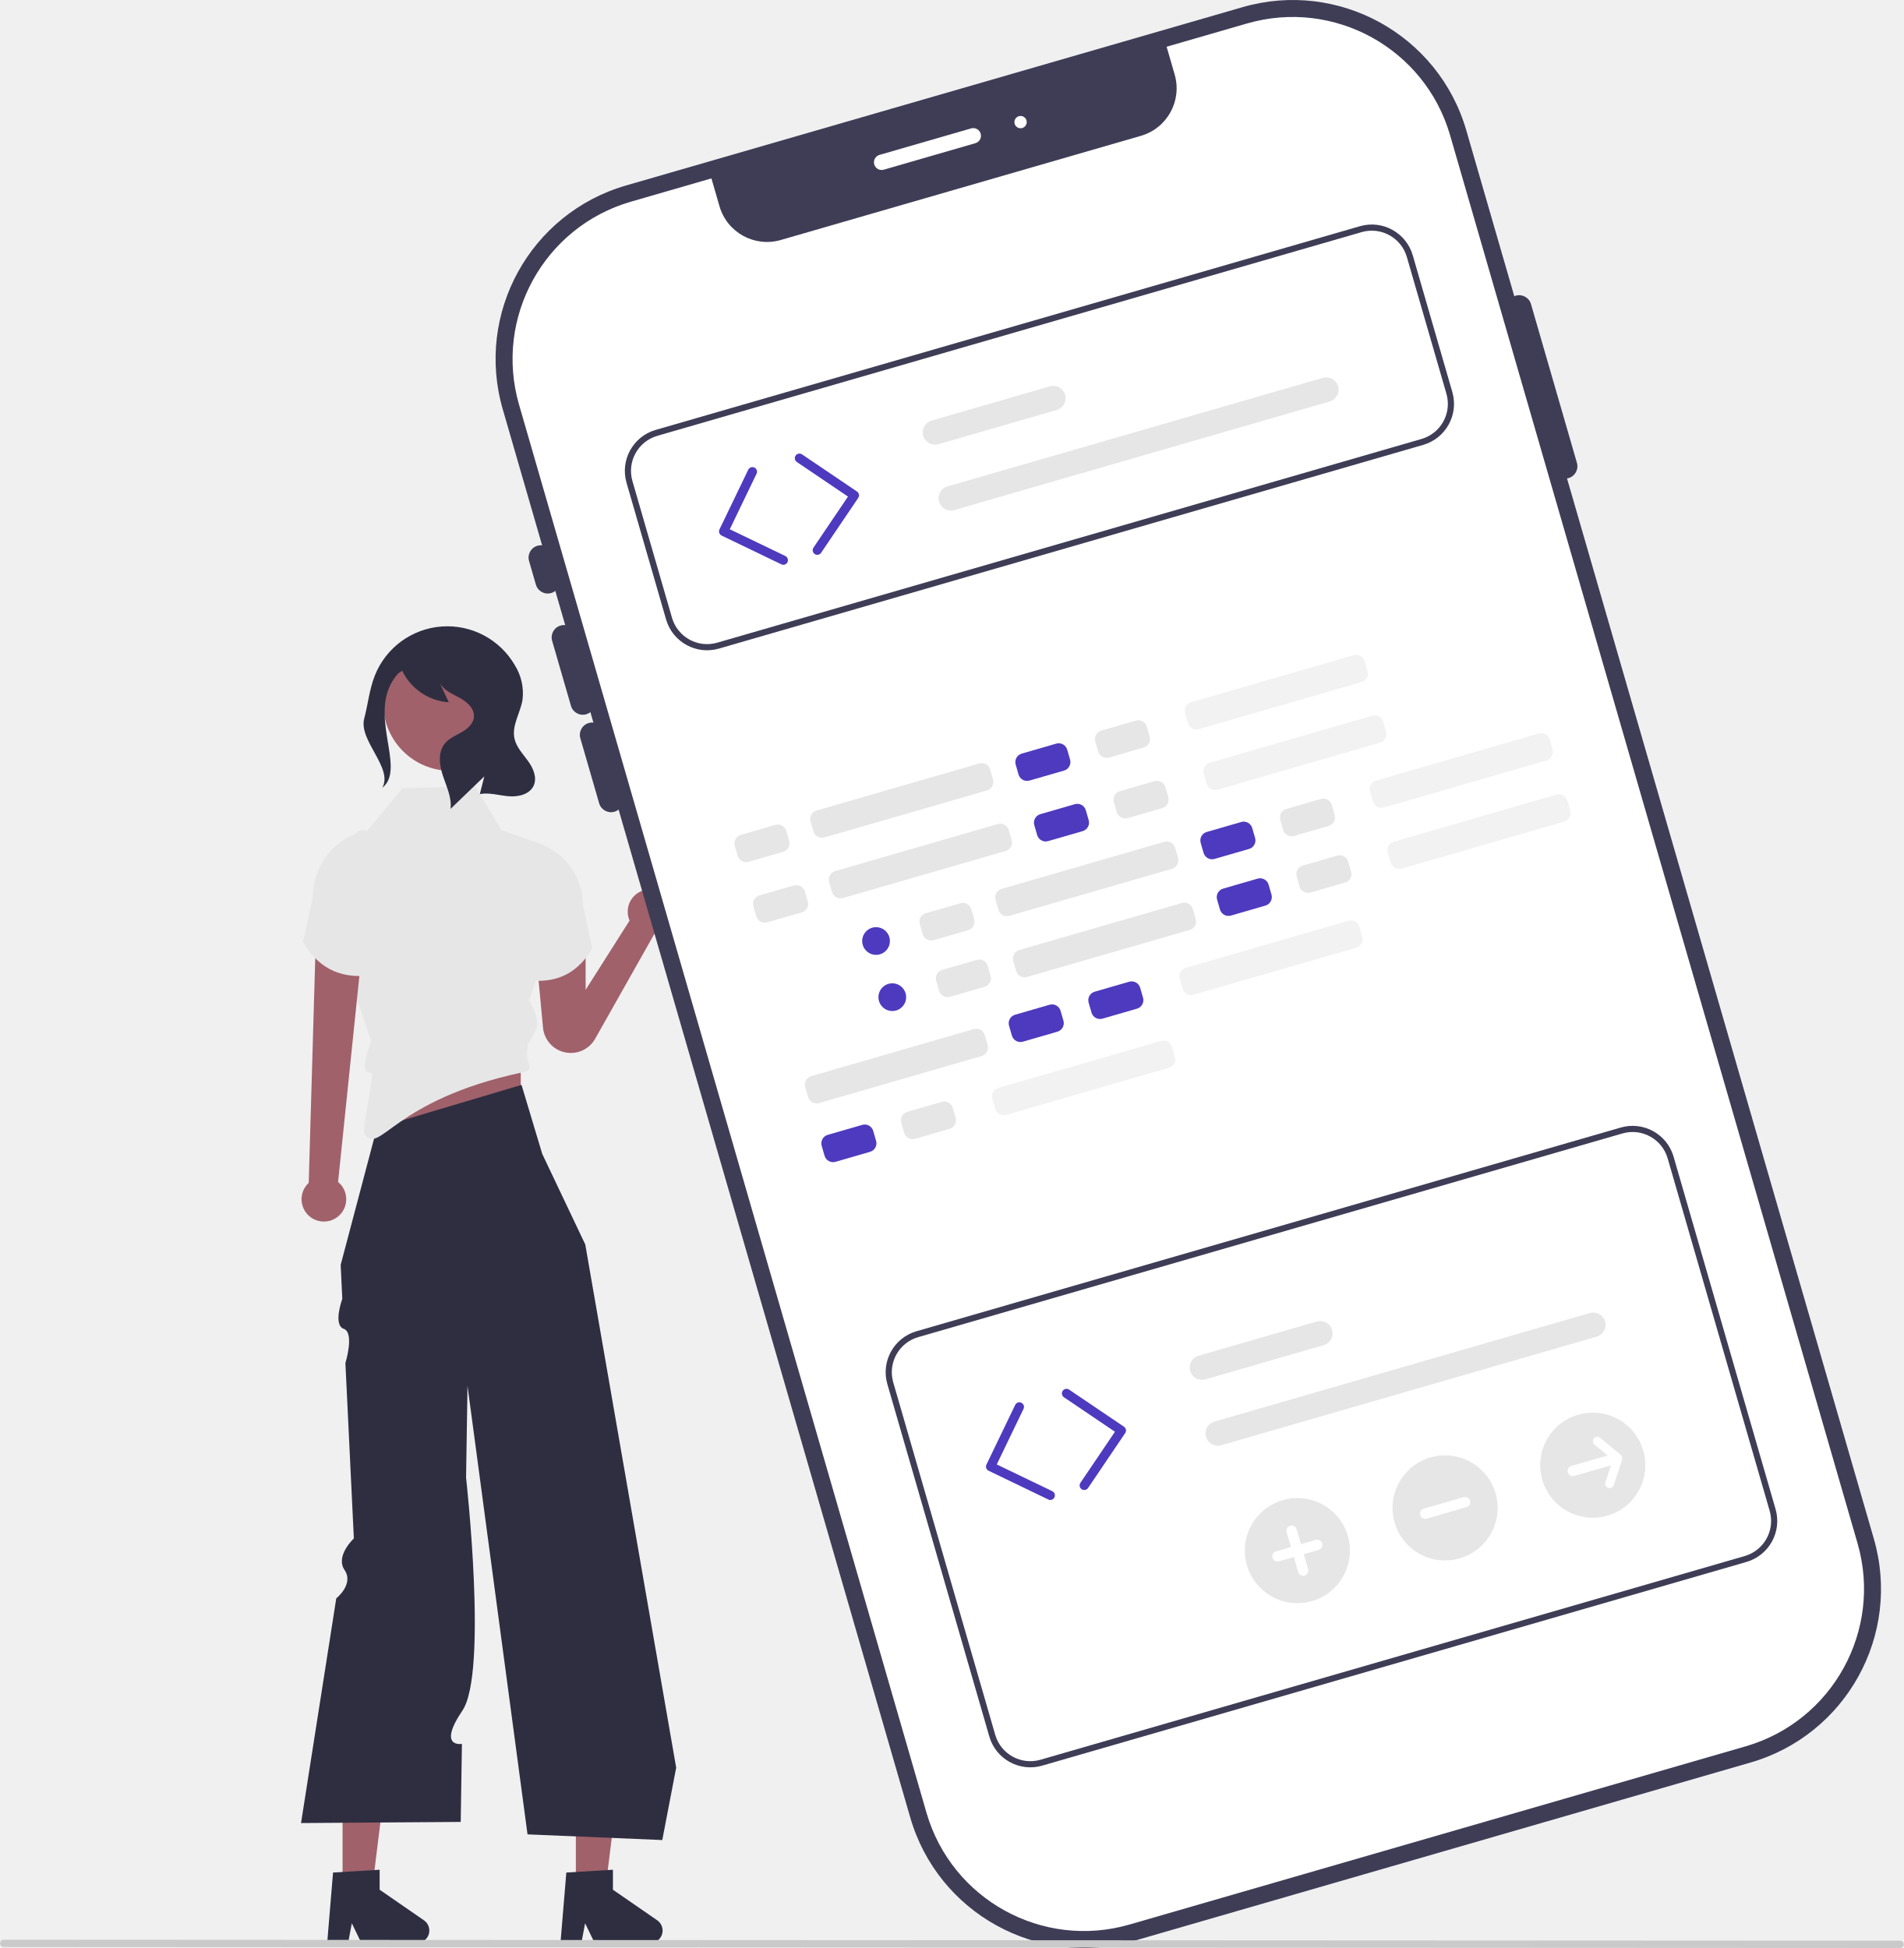
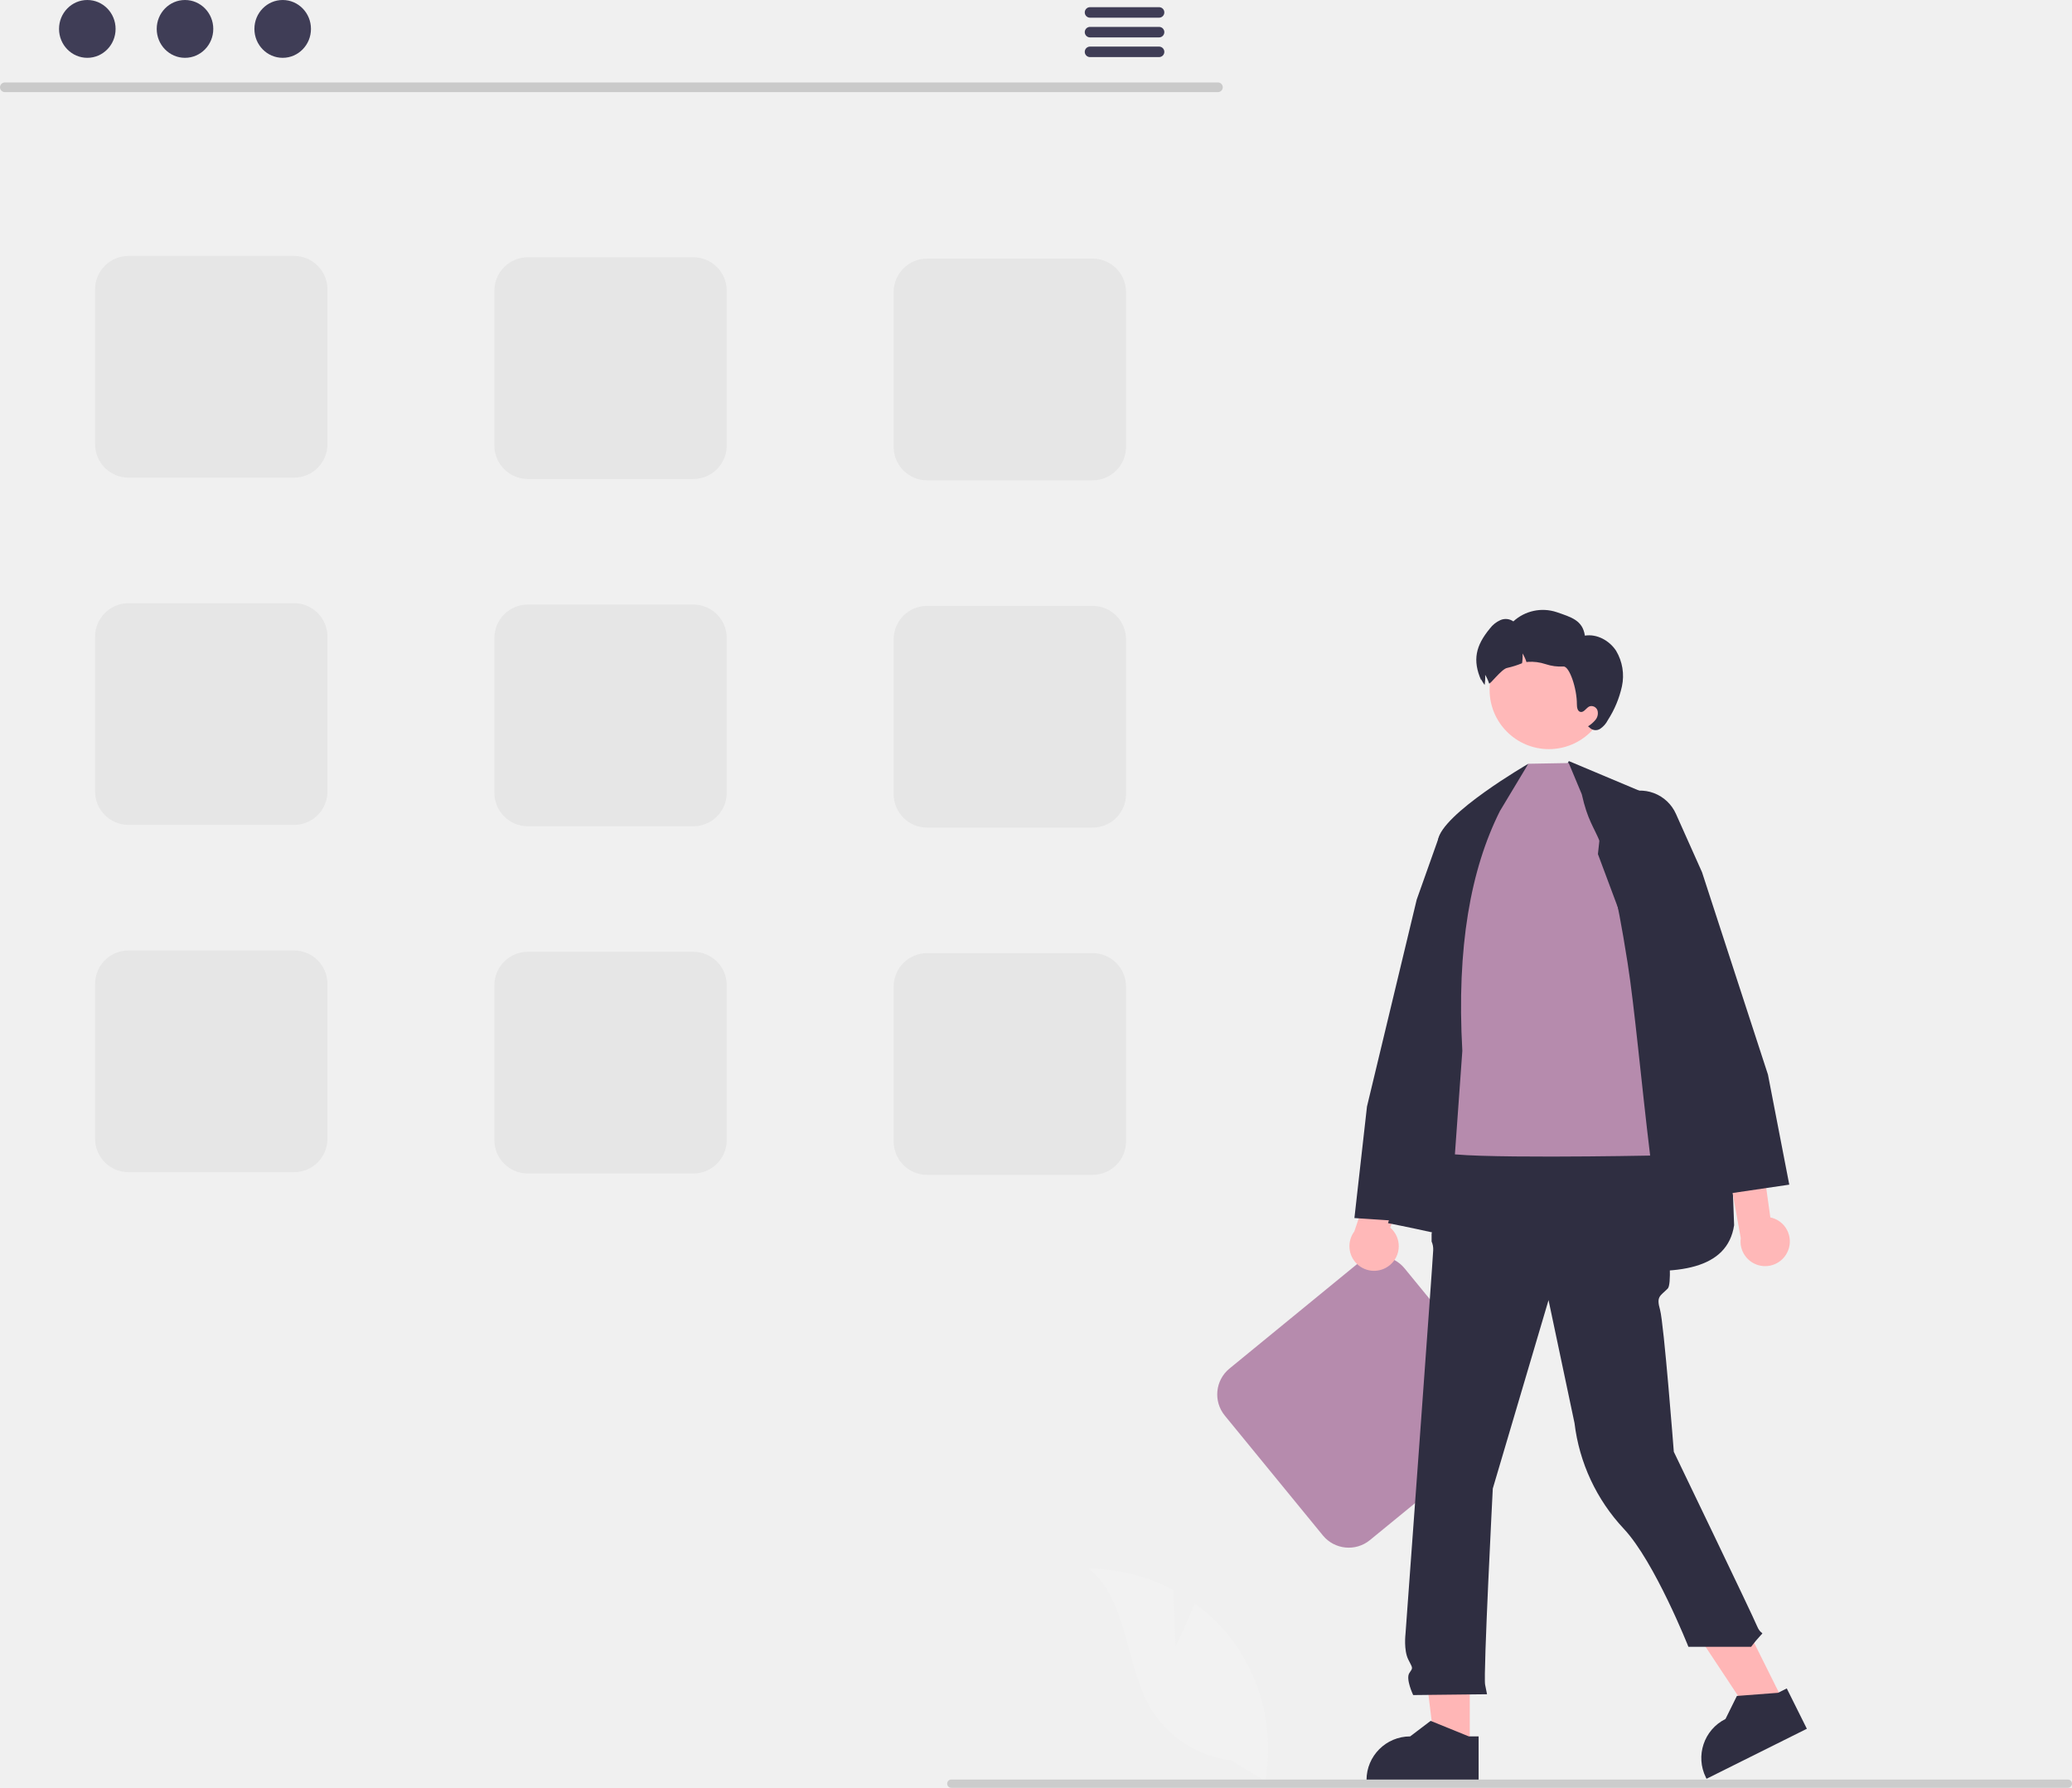
- <svg xmlns="http://www.w3.org/2000/svg" data-name="Layer 1" width="618.726" height="633.214" viewBox="0 0 618.726 633.214">
-   <polygon points="111.33 615.176 120.809 615.176 125.32 578.614 111.33 578.614 111.33 615.176" fill="#a0616a" />
-   <path d="M398.873,742.076l15.144-.904v6.488l14.398,9.944a4.053,4.053,0,0,1-2.303,7.388h-18.029l-3.108-6.418-1.213,6.418h-6.798Z" transform="translate(-290.6368 -133.393)" fill="#2f2e41" />
-   <polygon points="187.143 615.176 196.622 615.176 201.134 578.614 187.143 578.614 187.143 615.176" fill="#a0616a" />
-   <path d="M474.687,742.076l15.144-.904v6.488l14.398,9.944a4.053,4.053,0,0,1-2.303,7.388h-18.029l-3.108-6.418-1.213,6.418h-6.798Z" transform="translate(-290.6368 -133.393)" fill="#2f2e41" />
-   <polygon points="118.834 391.865 169.231 393.128 169.231 338.66 127.834 338.865 118.834 391.865" fill="#a0616a" />
-   <path d="M460.124,486.042l6.737,22.446,13.985,29.442L510.388,707.989l-4.517,23.524-43.795-1.84L442.571,583.864l-.314,20.129-.152,9.743s7.114,63.369-1.179,75.668-.169,10.851-.169,10.851l-.395,25.369-51.892.368,11.448-73.037s5.813-4.59,2.703-9.204,3.014-10.264,3.014-10.264l-2.747-57.018s3.041-9.849-.536-11.129-.47-9.749-.47-9.749l-.532-11.036,11.772-44.512Z" transform="translate(-290.6368 -133.393)" fill="#2f2e41" />
-   <path d="M411.289,472.053l-5.152-15.457-3.68-5.152-1.472-14.721c0-39.747,8.866-33.128,8.866-33.128l11.564-13.979,13.157-.411,10.397-.325,8.644,14.353,12.513,4.416,4.9,25.46-8.948,27.168.395-2.019c4.212,7.776,3.141,8.946-.347,14.785l-.173,2.108c-.41,4.985,3.064,5.844-1.827,6.892-42,9-46,27-51,20-1.113-1.559,3.611-20.161,2-20C406.709,482.484,411.289,472.053,411.289,472.053Z" transform="translate(-290.6368 -133.393)" fill="#e6e6e6" />
-   <circle cx="146.391" cy="228.71" r="21.835" fill="#a0616a" />
-   <path d="M390.969,517.89l2.236-76.92,14.563,6.371-7.26,70.268a7.257,7.257,0,1,1-9.539.28Z" transform="translate(-290.6368 -133.393)" fill="#a0616a" />
-   <path d="M409.589,403.197l-1.694.535a22.322,22.322,0,0,0-15.6,21.286l-3.186,14.587c4.615,7.918,11.437,11.841,20.935,10.922Z" transform="translate(-290.6368 -133.393)" fill="#e6e6e6" />
-   <path d="M509.139,429.747a7.251,7.251,0,1,0-13.899,2.89l-14.28,22.502V441.643l-16.108,1.741,2.255,24.052a9.079,9.079,0,0,0,16.947,3.615l19.303-34.203A7.253,7.253,0,0,0,509.139,429.747Z" transform="translate(-290.6368 -133.393)" fill="#a0616a" />
-   <path d="M463.546,406.814l1.62.512a21.354,21.354,0,0,1,14.924,20.363l3.048,13.955c-4.415,7.574-10.941,11.328-20.027,10.449Z" transform="translate(-290.6368 -133.393)" fill="#e6e6e6" />
-   <path d="M409.001,366.98c1.219-4.642,1.678-9.5,3.44-13.964a25.345,25.345,0,0,1,45.514-3.388,17.264,17.264,0,0,1,2.498,11.226c-.695,4.261-3.518,8.313-2.634,12.54.591,2.827,2.727,5.024,4.422,7.362s3.034,5.431,1.813,8.049c-1.327,2.843-5.012,3.683-8.138,3.416-3.126-.267-6.256-1.276-9.342-.71l1.469-5.758q-5.486,5.281-10.972,10.561c.405-3.664-1.297-7.179-2.471-10.673s-1.721-7.705.605-10.565c1.391-1.71,3.534-2.574,5.447-3.669s3.812-2.735,4.007-4.931c.241-2.715-2.192-4.894-4.581-6.207-2.389-1.313-5.14-2.413-6.481-4.786q1.444,3.099,2.887,6.198a18.243,18.243,0,0,1-15.132-10.247l-1.319.863c-10.965,12.296,3.077,30.72-5.155,37.166C418.493,383.018,407.123,374.128,409.001,366.98Z" transform="translate(-290.6368 -133.393)" fill="#2f2e41" />
-   <rect x="513.818" y="153" width="326" height="594" rx="58.728" transform="translate(-389.0333 72.42474) rotate(-16.13524)" fill="#3f3d56" />
-   <path d="M695.973,141.005l-26.197,7.579,2.618,9.05a16.079,16.079,0,0,1-10.977,19.914L544.374,211.409a16.079,16.079,0,0,1-19.914-10.977l-2.618-9.05-26.197,7.579a53.289,53.289,0,0,0-36.339,65.924L591.739,722.656A53.289,53.289,0,0,0,657.664,758.995l200.328-57.955a53.289,53.289,0,0,0,36.339-65.924L761.897,177.344A53.289,53.289,0,0,0,695.973,141.005Z" transform="translate(-290.6368 -133.393)" fill="#fff" />
-   <path d="M469.748,326.168a4.005,4.005,0,0,1-4.954-2.731l-2.223-7.685a4,4,0,1,1,7.685-2.223l2.223,7.685A4.005,4.005,0,0,1,469.748,326.168Z" transform="translate(-290.6368 -133.393)" fill="#3f3d56" />
-   <path d="M481.148,365.574a4.005,4.005,0,0,1-4.954-2.731l-6.12-21.154a4,4,0,1,1,7.685-2.223l6.12,21.154A4.005,4.005,0,0,1,481.148,365.574Z" transform="translate(-290.6368 -133.393)" fill="#3f3d56" />
-   <path d="M490.313,397.253a4.005,4.005,0,0,1-4.954-2.731l-6.12-21.154a4,4,0,0,1,7.685-2.223l6.12,21.154A4.005,4.005,0,0,1,490.313,397.253Z" transform="translate(-290.6368 -133.393)" fill="#3f3d56" />
-   <path d="M800.39,288.809a4.005,4.005,0,0,1-4.954-2.731l-14.933-51.617a4,4,0,0,1,7.685-2.223l14.933,51.617A4.005,4.005,0,0,1,800.39,288.809Z" transform="translate(-290.6368 -133.393)" fill="#3f3d56" />
-   <path d="M545.628,316.923a1.496,1.496,0,0,1-1.067-.09l-19.404-9.348a1.5,1.5,0,0,1-.7-2.002l9.348-19.404a1.5,1.5,0,1,1,2.703,1.302l-8.697,18.053L545.863,314.131a1.5,1.5,0,0,1-.235,2.792Z" transform="translate(-290.6368 -133.393)" fill="#4e3abf" />
-   <path d="M556.658,313.691a1.5,1.5,0,0,1-1.66-2.281L566.221,294.81l-16.6-11.224a1.5,1.5,0,1,1,1.68-2.485L569.144,293.165a1.499,1.499,0,0,1,.402,2.083L557.482,313.091A1.492,1.492,0,0,1,556.658,313.691Z" transform="translate(-290.6368 -133.393)" fill="#4e3abf" />
-   <path d="M753.17,278.006,524.273,344.227a13.874,13.874,0,0,1-17.164-9.461l-12.862-44.46a13.874,13.874,0,0,1,9.461-17.164l228.897-66.22a13.874,13.874,0,0,1,17.164,9.461l12.862,44.46A13.874,13.874,0,0,1,753.17,278.006Zm-248.906-2.944a11.872,11.872,0,0,0-8.096,14.687l12.862,44.46a11.872,11.872,0,0,0,14.687,8.096l228.897-66.22a11.872,11.872,0,0,0,8.096-14.687l-12.862-44.46a11.872,11.872,0,0,0-14.687-8.096Z" transform="translate(-290.6368 -133.393)" fill="#3f3d56" />
-   <path d="M634.046,266.665l-38.424,11.116a4,4,0,0,1-2.223-7.685L631.823,258.98a4,4,0,0,1,2.223,7.685Z" transform="translate(-290.6368 -133.393)" fill="#e6e6e6" />
-   <path d="M722.772,263.898l-121.997,35.294a4,4,0,0,1-2.223-7.685l121.997-35.294a4,4,0,1,1,2.223,7.685Z" transform="translate(-290.6368 -133.393)" fill="#e6e6e6" />
-   <path d="M632.389,620.909a1.494,1.494,0,0,1-1.067-.09l-19.404-9.348a1.5,1.5,0,0,1-.7-2.002l9.348-19.404a1.5,1.5,0,0,1,2.703,1.302l-8.697,18.053,18.053,8.697a1.5,1.5,0,0,1-.235,2.792Z" transform="translate(-290.6368 -133.393)" fill="#4e3abf" />
-   <path d="M643.419,617.677a1.5,1.5,0,0,1-1.661-2.281L652.982,598.796l-16.6-11.224a1.5,1.5,0,0,1,1.68-2.485l17.843,12.064a1.5,1.5,0,0,1,.403,2.082L644.244,617.077A1.496,1.496,0,0,1,643.419,617.677Z" transform="translate(-290.6368 -133.393)" fill="#4e3abf" />
-   <path d="M858.218,641.116,629.321,707.337a13.874,13.874,0,0,1-17.164-9.461L579.008,583.291a13.874,13.874,0,0,1,9.461-17.164L817.366,499.907a13.874,13.874,0,0,1,17.164,9.461L867.679,623.953A13.874,13.874,0,0,1,858.218,641.116Zm-269.193-73.068a11.872,11.872,0,0,0-8.096,14.687l33.149,114.584a11.872,11.872,0,0,0,14.687,8.096l228.897-66.22a11.872,11.872,0,0,0,8.096-14.687L832.608,509.924a11.872,11.872,0,0,0-14.687-8.096Z" transform="translate(-290.6368 -133.393)" fill="#3f3d56" />
-   <path d="M720.807,570.65l-38.424,11.116a4,4,0,1,1-2.223-7.685l38.424-11.116a4,4,0,0,1,2.223,7.685Z" transform="translate(-290.6368 -133.393)" fill="#e6e6e6" />
-   <path d="M809.533,567.884,687.536,603.178a4,4,0,1,1-2.223-7.685L807.31,560.199a4,4,0,0,1,2.223,7.685Z" transform="translate(-290.6368 -133.393)" fill="#e6e6e6" />
-   <rect x="529.557" y="402.966" width="17.432" height="9.123" rx="2.88" transform="translate(-382.6874 32.24922) rotate(-16.13524)" fill="#e6e6e6" />
-   <rect x="620.843" y="376.557" width="17.432" height="9.123" rx="2.88" transform="translate(-371.7523 56.57772) rotate(-16.13524)" fill="#4e3abf" />
-   <rect x="646.707" y="369.074" width="17.432" height="9.123" rx="2.88" transform="translate(-368.654 63.47079) rotate(-16.13524)" fill="#e6e6e6" />
-   <rect x="553.323" y="389.031" width="60.764" height="9.123" rx="2.88" transform="translate(-377.0251 44.32596) rotate(-16.13524)" fill="#e6e6e6" />
-   <rect x="675.037" y="353.819" width="60.764" height="9.123" rx="2.88" transform="translate(-362.445 76.76396) rotate(-16.13524)" fill="#f2f2f2" />
-   <rect x="535.607" y="422.65" width="17.432" height="9.123" rx="2.88" transform="translate(-387.9193 34.70581) rotate(-16.13524)" fill="#e6e6e6" />
-   <rect x="626.893" y="396.241" width="17.432" height="9.123" rx="2.88" transform="translate(-376.9842 59.03431) rotate(-16.13524)" fill="#4e3abf" />
-   <rect x="652.757" y="388.758" width="17.432" height="9.123" rx="2.88" transform="translate(-373.8859 65.92739) rotate(-16.13524)" fill="#e6e6e6" />
-   <rect x="559.372" y="408.715" width="60.764" height="9.123" rx="2.88" transform="translate(-382.2571 46.78255) rotate(-16.13524)" fill="#e6e6e6" />
-   <rect x="681.086" y="373.502" width="60.764" height="9.123" rx="2.88" transform="matrix(0.96061, -0.27791, 0.27791, 0.96061, -367.6769, 79.22055)" fill="#f2f2f2" />
-   <rect x="589.687" y="428.438" width="17.432" height="9.123" rx="2.88" transform="translate(-387.3977 49.96297) rotate(-16.13524)" fill="#e6e6e6" />
-   <rect x="680.973" y="402.029" width="17.432" height="9.123" rx="2.88" transform="translate(-376.4626 74.29147) rotate(-16.13524)" fill="#4e3abf" />
-   <rect x="706.837" y="394.547" width="17.432" height="9.123" rx="2.88" transform="translate(-373.3643 81.18455) rotate(-16.13524)" fill="#e6e6e6" />
-   <rect x="613.452" y="414.503" width="60.764" height="9.123" rx="2.88" transform="translate(-381.7354 62.03971) rotate(-16.13524)" fill="#e6e6e6" />
-   <rect x="735.167" y="379.291" width="60.764" height="9.123" rx="2.88" transform="matrix(0.96061, -0.27791, 0.27791, 0.96061, -367.1553, 94.47771)" fill="#f2f2f2" />
-   <rect x="557.8" y="500.484" width="17.432" height="9.123" rx="2.88" transform="translate(-408.6757 43.93934) rotate(-16.13524)" fill="#4e3abf" />
-   <rect x="583.664" y="493.002" width="17.432" height="9.123" rx="2.88" transform="translate(-405.5775 50.83241) rotate(-16.13524)" fill="#e6e6e6" />
-   <rect x="612.416" y="479.207" width="60.764" height="9.123" rx="2.88" transform="translate(-399.7579 64.3006) rotate(-16.13524)" fill="#f2f2f2" />
-   <rect x="618.687" y="461.435" width="17.432" height="9.123" rx="2.88" transform="translate(-395.4254 59.32216) rotate(-16.13524)" fill="#4e3abf" />
-   <rect x="644.552" y="453.953" width="17.432" height="9.123" rx="2.88" transform="matrix(0.96061, -0.27791, 0.27791, 0.96061, -392.3271, 66.21523)" fill="#4e3abf" />
-   <rect x="551.59" y="475.37" width="60.764" height="9.123" rx="2.88" transform="translate(-401.0877 47.24542) rotate(-16.13524)" fill="#e6e6e6" />
-   <rect x="673.304" y="440.158" width="60.764" height="9.123" rx="2.88" transform="matrix(0.96061, -0.27791, 0.27791, 0.96061, -386.5075, 79.68342)" fill="#f2f2f2" />
-   <rect x="595.014" y="446.85" width="17.432" height="9.123" rx="2.88" transform="translate(-392.3047 52.16855) rotate(-16.13524)" fill="#e6e6e6" />
-   <rect x="686.299" y="420.441" width="17.432" height="9.123" rx="2.88" transform="translate(-381.3696 76.49705) rotate(-16.13524)" fill="#4e3abf" />
-   <rect x="712.164" y="412.959" width="17.432" height="9.123" rx="2.88" transform="translate(-378.2713 83.39013) rotate(-16.13524)" fill="#e6e6e6" />
-   <rect x="619.202" y="434.376" width="60.764" height="9.123" rx="2.88" transform="translate(-387.0318 64.42031) rotate(-16.13524)" fill="#e6e6e6" />
-   <rect x="740.916" y="399.164" width="60.764" height="9.123" rx="2.88" transform="translate(-372.4516 96.85831) rotate(-16.13524)" fill="#f2f2f2" />
-   <circle cx="289.985" cy="324.137" r="4.5" fill="#4e3abf" />
-   <circle cx="284.705" cy="305.886" r="4.5" fill="#4e3abf" />
-   <path d="M607.633,179.935,577.854,188.55a2.5,2.5,0,0,1-1.39-4.803l29.779-8.615a2.5,2.5,0,1,1,1.39,4.803Z" transform="translate(-290.6368 -133.393)" fill="#fff" />
-   <circle cx="331.671" cy="39.693" r="2" fill="#fff" />
-   <path d="M325.012,765.252a10.947,10.947,0,0,1-.563-2.331.756.756,0,0,1-.013-.176c-.509-4.842,1.99-9.331,4.822-13.887l3.883-6.238a3.439,3.439,0,0,1,6.281,1.086c.211.969.422,1.951.624,2.931,2.09-1.739,4.273-3.349,6.184-4.739q7.57-5.493,15.136-10.999a3.437,3.437,0,0,1,5.41,3.362l-.96,5.566c-1.275,7.385-2.72,15.755-6.138,23.073-.383.838-.792,1.653-1.217,2.423l-.143.259H325.131Z" transform="translate(-290.6368 -133.393)" fill="#f0f0f0" />
-   <path d="M291.821,766.3l616.357.307a1.191,1.191,0,0,0,0-2.381l-616.357-.307a1.191,1.191,0,0,0,0,2.381Z" transform="translate(-290.6368 -133.393)" fill="#cacaca" />
-   <path d="M717.018,653.841a17.079,17.079,0,1,1,11.66-21.152A17.079,17.079,0,0,1,717.018,653.841Z" transform="translate(-290.6368 -133.393)" fill="#e6e6e6" />
-   <path d="M718.277,633.944l-4.855,1.405-1.405-4.855a1.685,1.685,0,1,0-3.237.936l1.405,4.855-4.855,1.405a1.685,1.685,0,0,0,.936,3.237l4.855-1.405,1.405,4.855a1.685,1.685,0,1,0,3.237-.936l-1.405-4.855,4.855-1.405a1.685,1.685,0,0,0-.936-3.237Z" transform="translate(-290.6368 -133.393)" fill="#fff" />
-   <path d="M765.016,639.955a17.079,17.079,0,1,1,11.66-21.152A17.079,17.079,0,0,1,765.016,639.955Z" transform="translate(-290.6368 -133.393)" fill="#e6e6e6" />
-   <path d="M766.275,620.058l-4.855,1.405-3.237.936-4.855,1.405a1.685,1.685,0,0,0,.936,3.237l4.855-1.405,3.237-.936,4.855-1.405a1.685,1.685,0,1,0-.936-3.237Z" transform="translate(-290.6368 -133.393)" fill="#fff" />
-   <path d="M813.015,626.069a17.079,17.079,0,1,1,11.66-21.152A17.079,17.079,0,0,1,813.015,626.069Z" transform="translate(-290.6368 -133.393)" fill="#e6e6e6" />
-   <path d="M817.273,606.214l-6.615-5.443a1.436,1.436,0,1,0-1.825,2.218l4.278,3.52-3.692,1.068-3.237.936-4.855,1.405a1.685,1.685,0,1,0,.936,3.237l4.855-1.405,3.237-.936,3.84-1.111-1.823,5.519a1.436,1.436,0,0,0,2.727.901l2.687-8.134a1.895,1.895,0,0,0-.513-1.775Z" transform="translate(-290.6368 -133.393)" fill="#fff" />
+ <svg xmlns="http://www.w3.org/2000/svg" data-name="Layer 1" width="775.79" height="669.284" viewBox="0 0 775.79 669.284">
+   <path d="M322.208,294.171h-62a12.514,12.514,0,0,1-12.5-12.5v-58a12.514,12.514,0,0,1,12.5-12.5h62a12.514,12.514,0,0,1,12.5,12.5v58A12.514,12.514,0,0,1,322.208,294.171Z" transform="translate(-212.1051 -115.358)" fill="#e6e6e6" />
+   <path d="M471.708,294.671h-62a12.514,12.514,0,0,1-12.5-12.5v-58a12.514,12.514,0,0,1,12.5-12.5h62a12.514,12.514,0,0,1,12.5,12.5v58A12.514,12.514,0,0,1,471.708,294.671Z" transform="translate(-212.1051 -115.358)" fill="#e6e6e6" />
+   <path d="M621.208,295.171h-62a12.514,12.514,0,0,1-12.5-12.5v-58a12.514,12.514,0,0,1,12.5-12.5h62a12.514,12.514,0,0,1,12.5,12.5v58A12.514,12.514,0,0,1,621.208,295.171Z" transform="translate(-212.1051 -115.358)" fill="#e6e6e6" />
+   <path d="M322.208,424.171h-62a12.514,12.514,0,0,1-12.5-12.5v-58a12.514,12.514,0,0,1,12.5-12.5h62a12.514,12.514,0,0,1,12.5,12.5v58A12.514,12.514,0,0,1,322.208,424.171Z" transform="translate(-212.1051 -115.358)" fill="#e6e6e6" />
+   <path d="M471.708,424.671h-62a12.514,12.514,0,0,1-12.5-12.5v-58a12.514,12.514,0,0,1,12.5-12.5h62a12.514,12.514,0,0,1,12.5,12.5v58A12.514,12.514,0,0,1,471.708,424.671Z" transform="translate(-212.1051 -115.358)" fill="#e6e6e6" />
+   <path d="M621.208,425.171h-62a12.514,12.514,0,0,1-12.5-12.5v-58a12.514,12.514,0,0,1,12.5-12.5h62a12.514,12.514,0,0,1,12.5,12.5v58A12.514,12.514,0,0,1,621.208,425.171Z" transform="translate(-212.1051 -115.358)" fill="#e6e6e6" />
+   <path d="M322.208,554.171h-62a12.514,12.514,0,0,1-12.5-12.5v-58a12.514,12.514,0,0,1,12.5-12.5h62a12.514,12.514,0,0,1,12.5,12.5v58A12.514,12.514,0,0,1,322.208,554.171Z" transform="translate(-212.1051 -115.358)" fill="#e6e6e6" />
+   <path d="M471.708,554.671h-62a12.514,12.514,0,0,1-12.5-12.5v-58a12.514,12.514,0,0,1,12.5-12.5h62a12.514,12.514,0,0,1,12.5,12.5v58A12.514,12.514,0,0,1,471.708,554.671Z" transform="translate(-212.1051 -115.358)" fill="#e6e6e6" />
+   <path d="M621.208,555.171h-62a12.514,12.514,0,0,1-12.5-12.5v-58a12.514,12.514,0,0,1,12.5-12.5h62a12.514,12.514,0,0,1,12.5,12.5v58A12.514,12.514,0,0,1,621.208,555.171Z" transform="translate(-212.1051 -115.358)" fill="#e6e6e6" />
+   <path d="M772.983,652.648,725.006,691.92a12.514,12.514,0,0,1-17.59-1.755l-36.738-44.881a12.514,12.514,0,0,1,1.755-17.59l47.976-39.272a12.514,12.514,0,0,1,17.59,1.755l36.738,44.881A12.514,12.514,0,0,1,772.983,652.648Z" transform="translate(-212.1051 -115.358)" fill="#b68bad" />
+   <path d="M652.279,731.528l-.931-20.943a67.64,67.64,0,0,0-31.55-7.986c15.153,12.389,13.259,36.269,23.532,52.929A40.686,40.686,0,0,0,673.166,774.329l12.68,7.764a68.176,68.176,0,0,0-14.37-55.246,65.854,65.854,0,0,0-12.103-11.246C656.337,723.609,652.279,731.528,652.279,731.528Z" transform="translate(-212.1051 -115.358)" fill="#f2f2f2" />
+   <path d="M732.463,588.978a9.175,9.175,0,0,0,.157-14.068l20.741-54.223-16.576,3.511-17.599,52.156A9.225,9.225,0,0,0,732.463,588.978Z" transform="translate(-212.1051 -115.358)" fill="#ffb8b8" />
+   <path d="M723.924,529.597l18.619-77.468,8.001-22.519a14.707,14.707,0,0,1,18.881-8.898l-0.0 0a14.771,14.771,0,0,1,9.423,11.075l2.002,10.534L743.575,572.681l-.085.298-24.271-1.633Z" transform="translate(-212.1051 -115.358)" fill="#2f2e41" />
+   <path d="M799.494,400.265,758.036,484.108,731.808,573.26c55.255,10.775,124.586,33.824,129.577.767C858.31,481.863,848.622,452.465,828.623,412.51Z" transform="translate(-212.1051 -115.358)" fill="#2f2e41" />
+   <polygon points="550.299 654.288 537.282 654.287 531.089 604.078 550.302 604.079 550.299 654.288" fill="#ffb6b6" />
+   <path d="M765.724,782.264l-41.973-.002v-.531a16.338,16.338,0,0,1,16.337-16.337h.001l7.667-5.817,14.305,5.817,3.664 0Z" transform="translate(-212.1051 -115.358)" fill="#2f2e41" />
+   <polygon points="667.919 637.364 656.268 643.17 628.328 600.996 645.523 592.426 667.919 637.364" fill="#ffb6b6" />
+   <path d="M888.624,762.534,851.058,781.257l-.237-.475a16.338,16.338,0,0,1,7.334-21.909l.001-0,4.267-8.626,15.398-1.175,3.279-1.634Z" transform="translate(-212.1051 -115.358)" fill="#2f2e41" />
+   <path d="M756.637,541.612l71.779,2.512,5.367,9.967s5.621,40.779,2.742,43.658-4.318,2.879-2.879,7.917,5.161,53.175,5.161,53.175,29.652,61.504,31.091,65.103,2.879,2.159,1.439,3.599a53.007,53.007,0,0,0-3.599,4.318H844.279s-12.632-31.863-24.194-44.188a70.003,70.003,0,0,1-18.454-39.557l-9.727-46.048L771.031,672.6s-3.599,69.812-2.879,73.411l.72,3.599-27.651.309s-2.879-6.067-1.439-8.226,1.353-1.57-.403-5.103-1.036-9.521-1.036-9.521S748.72,585.515,748.72,583.356a7.179,7.179,0,0,0-.598-3.238V577.187l2.757-10.385Z" transform="translate(-212.1051 -115.358)" fill="#2f2e41" />
+   <path d="M804.352,412.699l-4.886-11.689-15.121.265-15.768,22.304-16.55,69.598s-5.944,50.841,0,53.525,77.921,1.256,77.921,1.256c-3.333-27.456-5.816-55.387-8.434-72.072C812.864,420.741,808.781,432.346,804.352,412.699Z" transform="translate(-212.1051 -115.358)" fill="#b68bad" />
+   <path d="M784.345,401.275s-32.573,18.829-33.847,28.658-5.54,130.128-5.54,130.128l11.519-7.443,3.148-43.845c-2.196-38.96,3.163-67.999,14.058-89.767Z" transform="translate(-212.1051 -115.358)" fill="#2f2e41" />
+   <circle cx="579.93" cy="258.241" r="22.2" fill="#ffb8b8" />
+   <path d="M819.388,372.281a38.605,38.605,0,0,1-5.28,12.65,8.611,8.611,0,0,1-2.88,3.27,3.148,3.148,0,0,1-4-.5l-.54-.44a11.457,11.457,0,0,0,2.8-2.43,3.902,3.902,0,0,0,.75-3.49,2.402,2.402,0,0,0-2.94-1.57c-1.3.51-2.09,2.39-3.45,2.1-1.1-.24-1.33-1.69-1.33-2.83.04-5.96-2.84-14.43-5.07-14.17a17.981,17.981,0,0,1-6.65-.89,17.423,17.423,0,0,0-6.66-.85c-.16.02-.32.05-.49.08a14.747,14.747,0,0,0-1.48-3.23,17.255,17.255,0,0,1-.18,3.66,34.231,34.231,0,0,1-5.54,1.75c-2.06.29-6.59,6.45-6.8,5.82a14.747,14.747,0,0,0-1.48-3.23,17.255,17.255,0,0,1-.18,3.66c-.01.05-.01.09-.02.14-1-1.33-1.61-2.95-1.27-1.71-3.35-7.58-2.05-13.01,3.22-19.4a10.134,10.134,0,0,1,3.95-3.17,4.981,4.981,0,0,1,4.86.48,16.351,16.351,0,0,1,16.22-3.46c5.49,1.91,9.72,3.03,10.56,8.79,4.54-.73,9.21,1.85,11.71,5.7A18.457,18.457,0,0,1,819.388,372.281Z" transform="translate(-212.1051 -115.358)" fill="#2f2e41" />
+   <path d="M881.595,583.5a9.175,9.175,0,0,0-6.652-12.397l-8.004-57.5-12.823,11.075,9.758,54.173a9.225,9.225,0,0,0,17.721,4.649Z" transform="translate(-212.1051 -115.358)" fill="#ffb8b8" />
+   <path d="M857.968,562.388,810.392,435.094l1.163-10.66a14.772,14.772,0,0,1,8.518-11.786,14.706,14.706,0,0,1,19.526,7.377l9.772,21.854,24.684,75.761,7.981,41.2Z" transform="translate(-212.1051 -115.358)" fill="#2f2e41" />
+   <path d="M987.895,783.089a1.549,1.549,0,0,1-1.553,1.553H568.291a1.553,1.553,0,0,1,0-3.106H986.342A1.549,1.549,0,0,1,987.895,783.089Z" transform="translate(-212.1051 -115.358)" fill="#ccc" />
+   <path d="M668.165,149.842h-454.293a1.807,1.807,0,0,1,0-3.613h454.293a1.807,1.807,0,0,1,0,3.613Z" transform="translate(-212.1051 -115.358)" fill="#cacaca" />
+   <ellipse cx="32.692" cy="10.823" rx="10.588" ry="10.823" fill="#3f3d56" />
+   <ellipse cx="69.267" cy="10.823" rx="10.588" ry="10.823" fill="#3f3d56" />
+   <ellipse cx="105.842" cy="10.823" rx="10.588" ry="10.823" fill="#3f3d56" />
+   <path d="M646.144,118.041H620.163a1.968,1.968,0,0,0,0,3.934h25.981a1.968,1.968,0,0,0,0-3.934Z" transform="translate(-212.1051 -115.358)" fill="#3f3d56" />
+   <path d="M646.144,125.425H620.163a1.968,1.968,0,0,0,0,3.934h25.981a1.968,1.968,0,0,0,0-3.934Z" transform="translate(-212.1051 -115.358)" fill="#3f3d56" />
+   <path d="M646.144,132.8H620.163a1.968,1.968,0,0,0,0,3.934h25.981a1.968,1.968,0,0,0,0-3.934Z" transform="translate(-212.1051 -115.358)" fill="#3f3d56" />
</svg>
